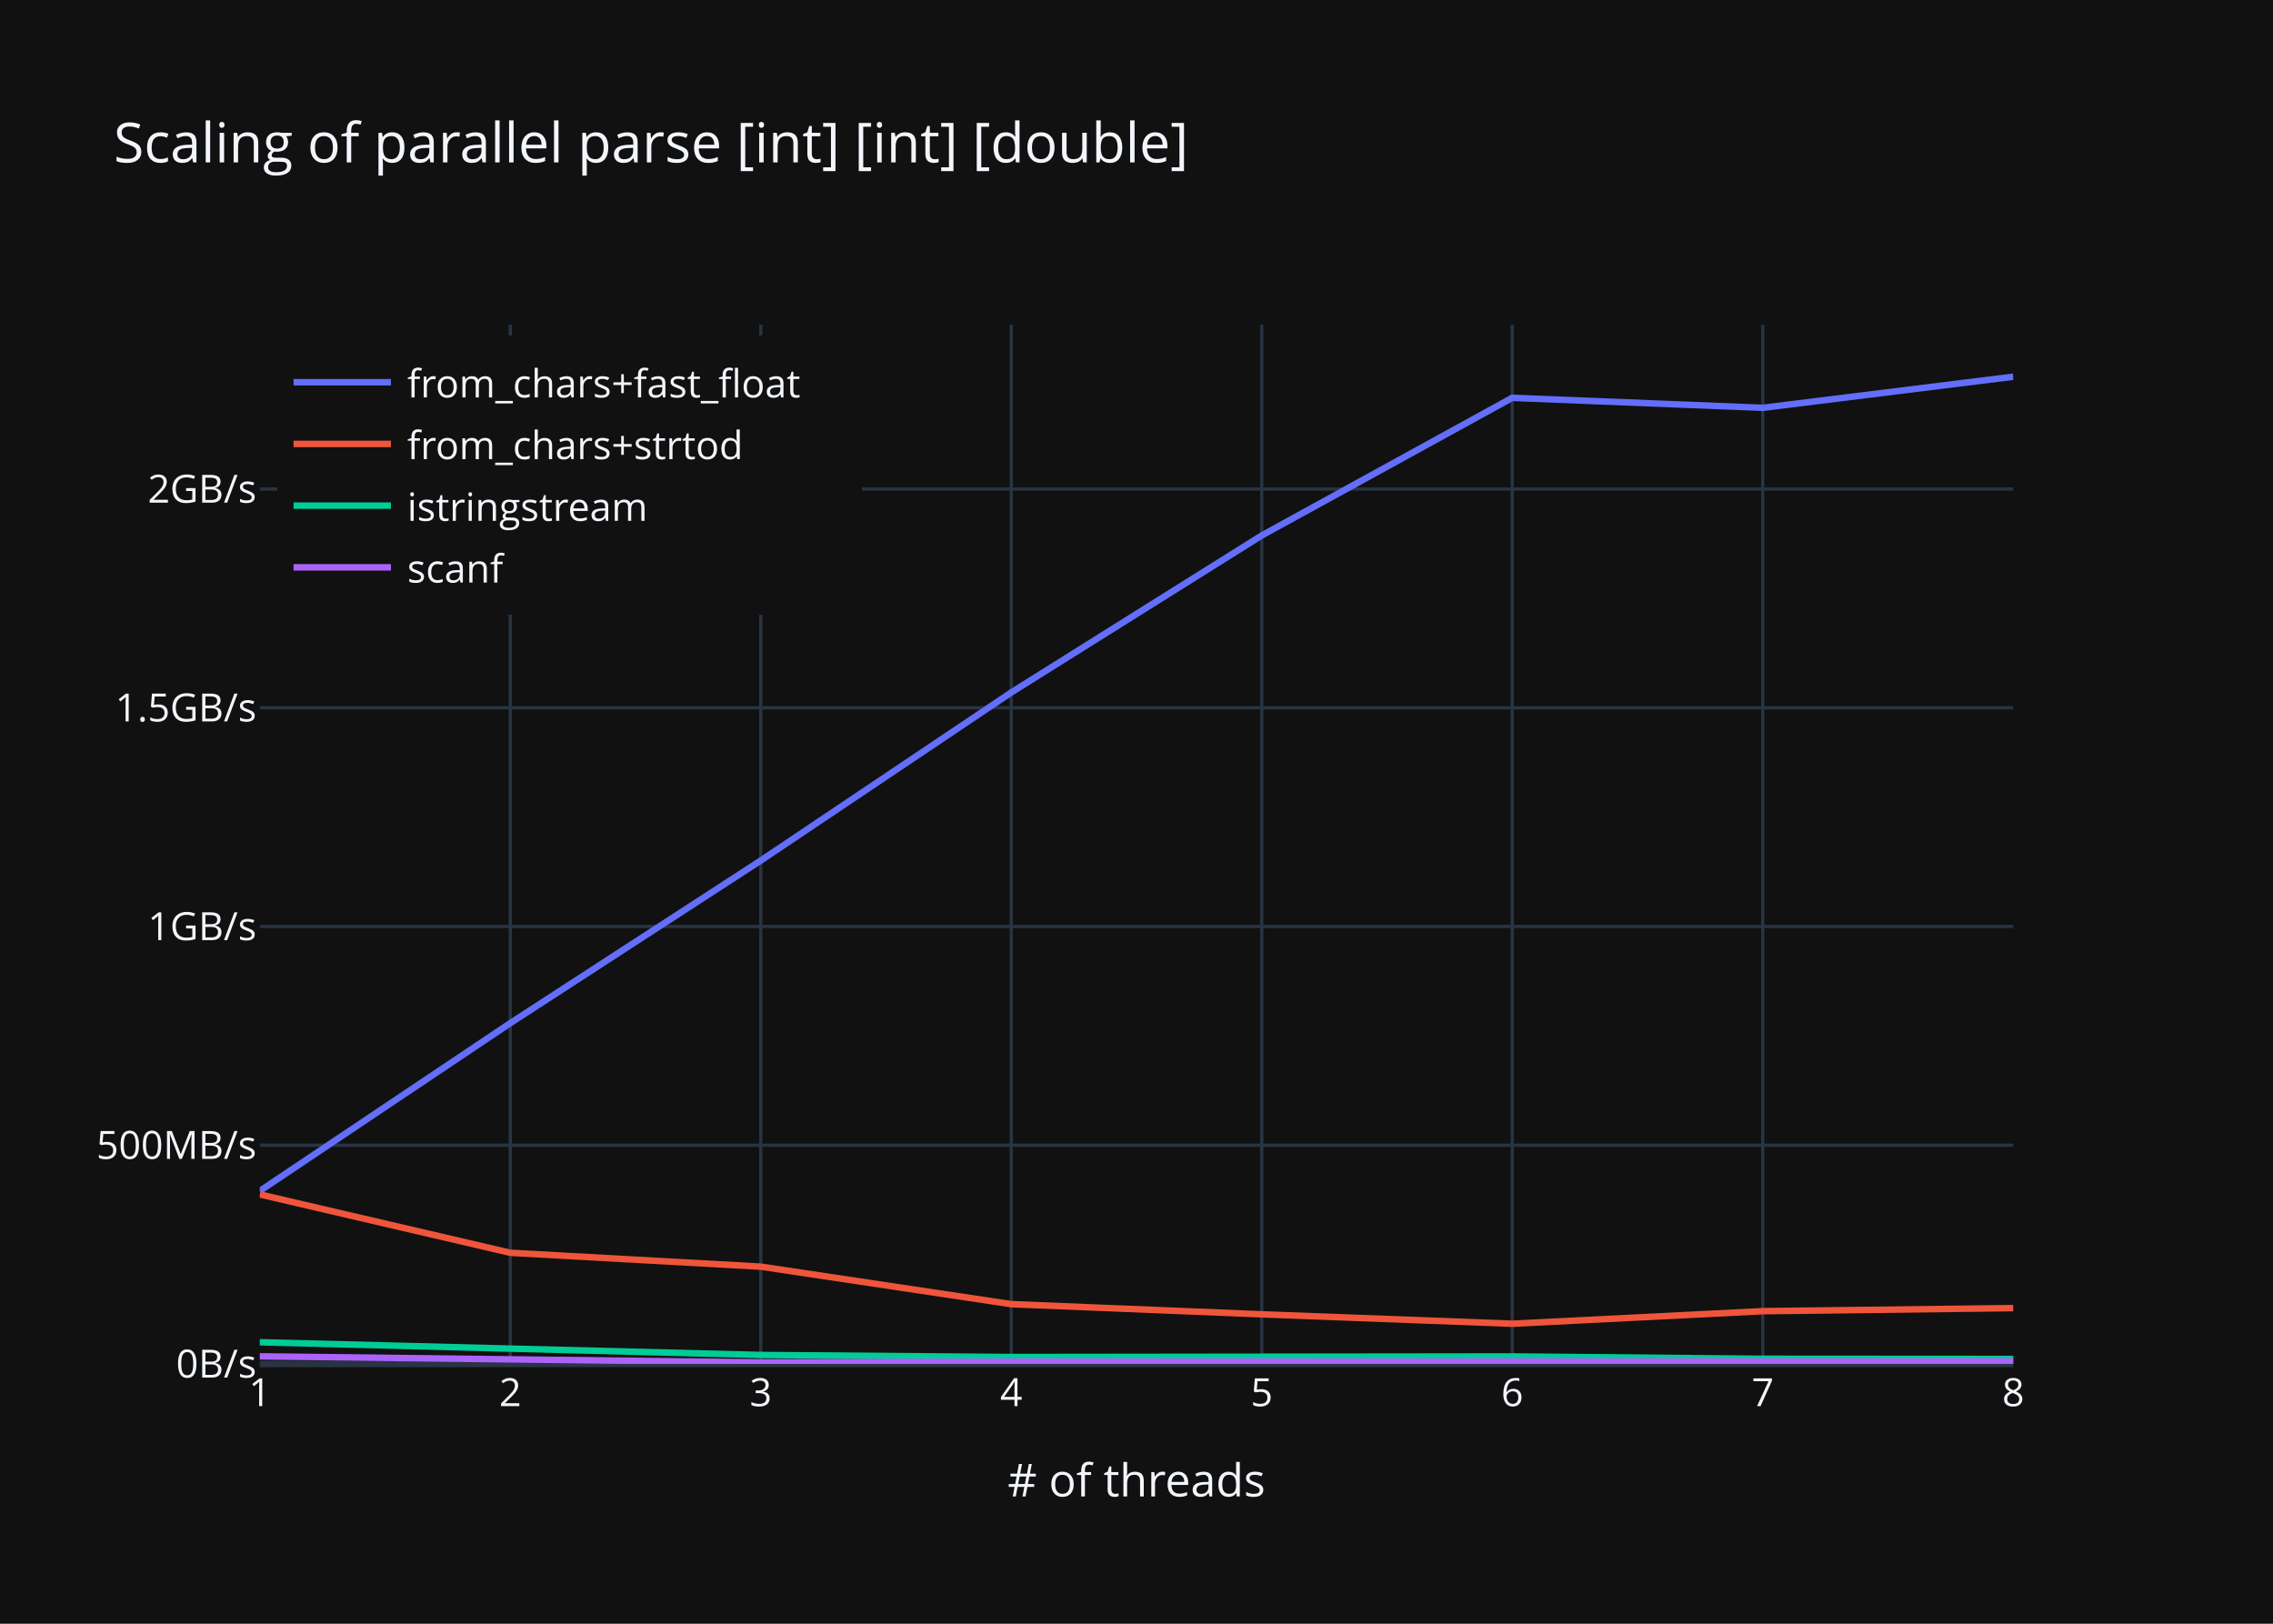
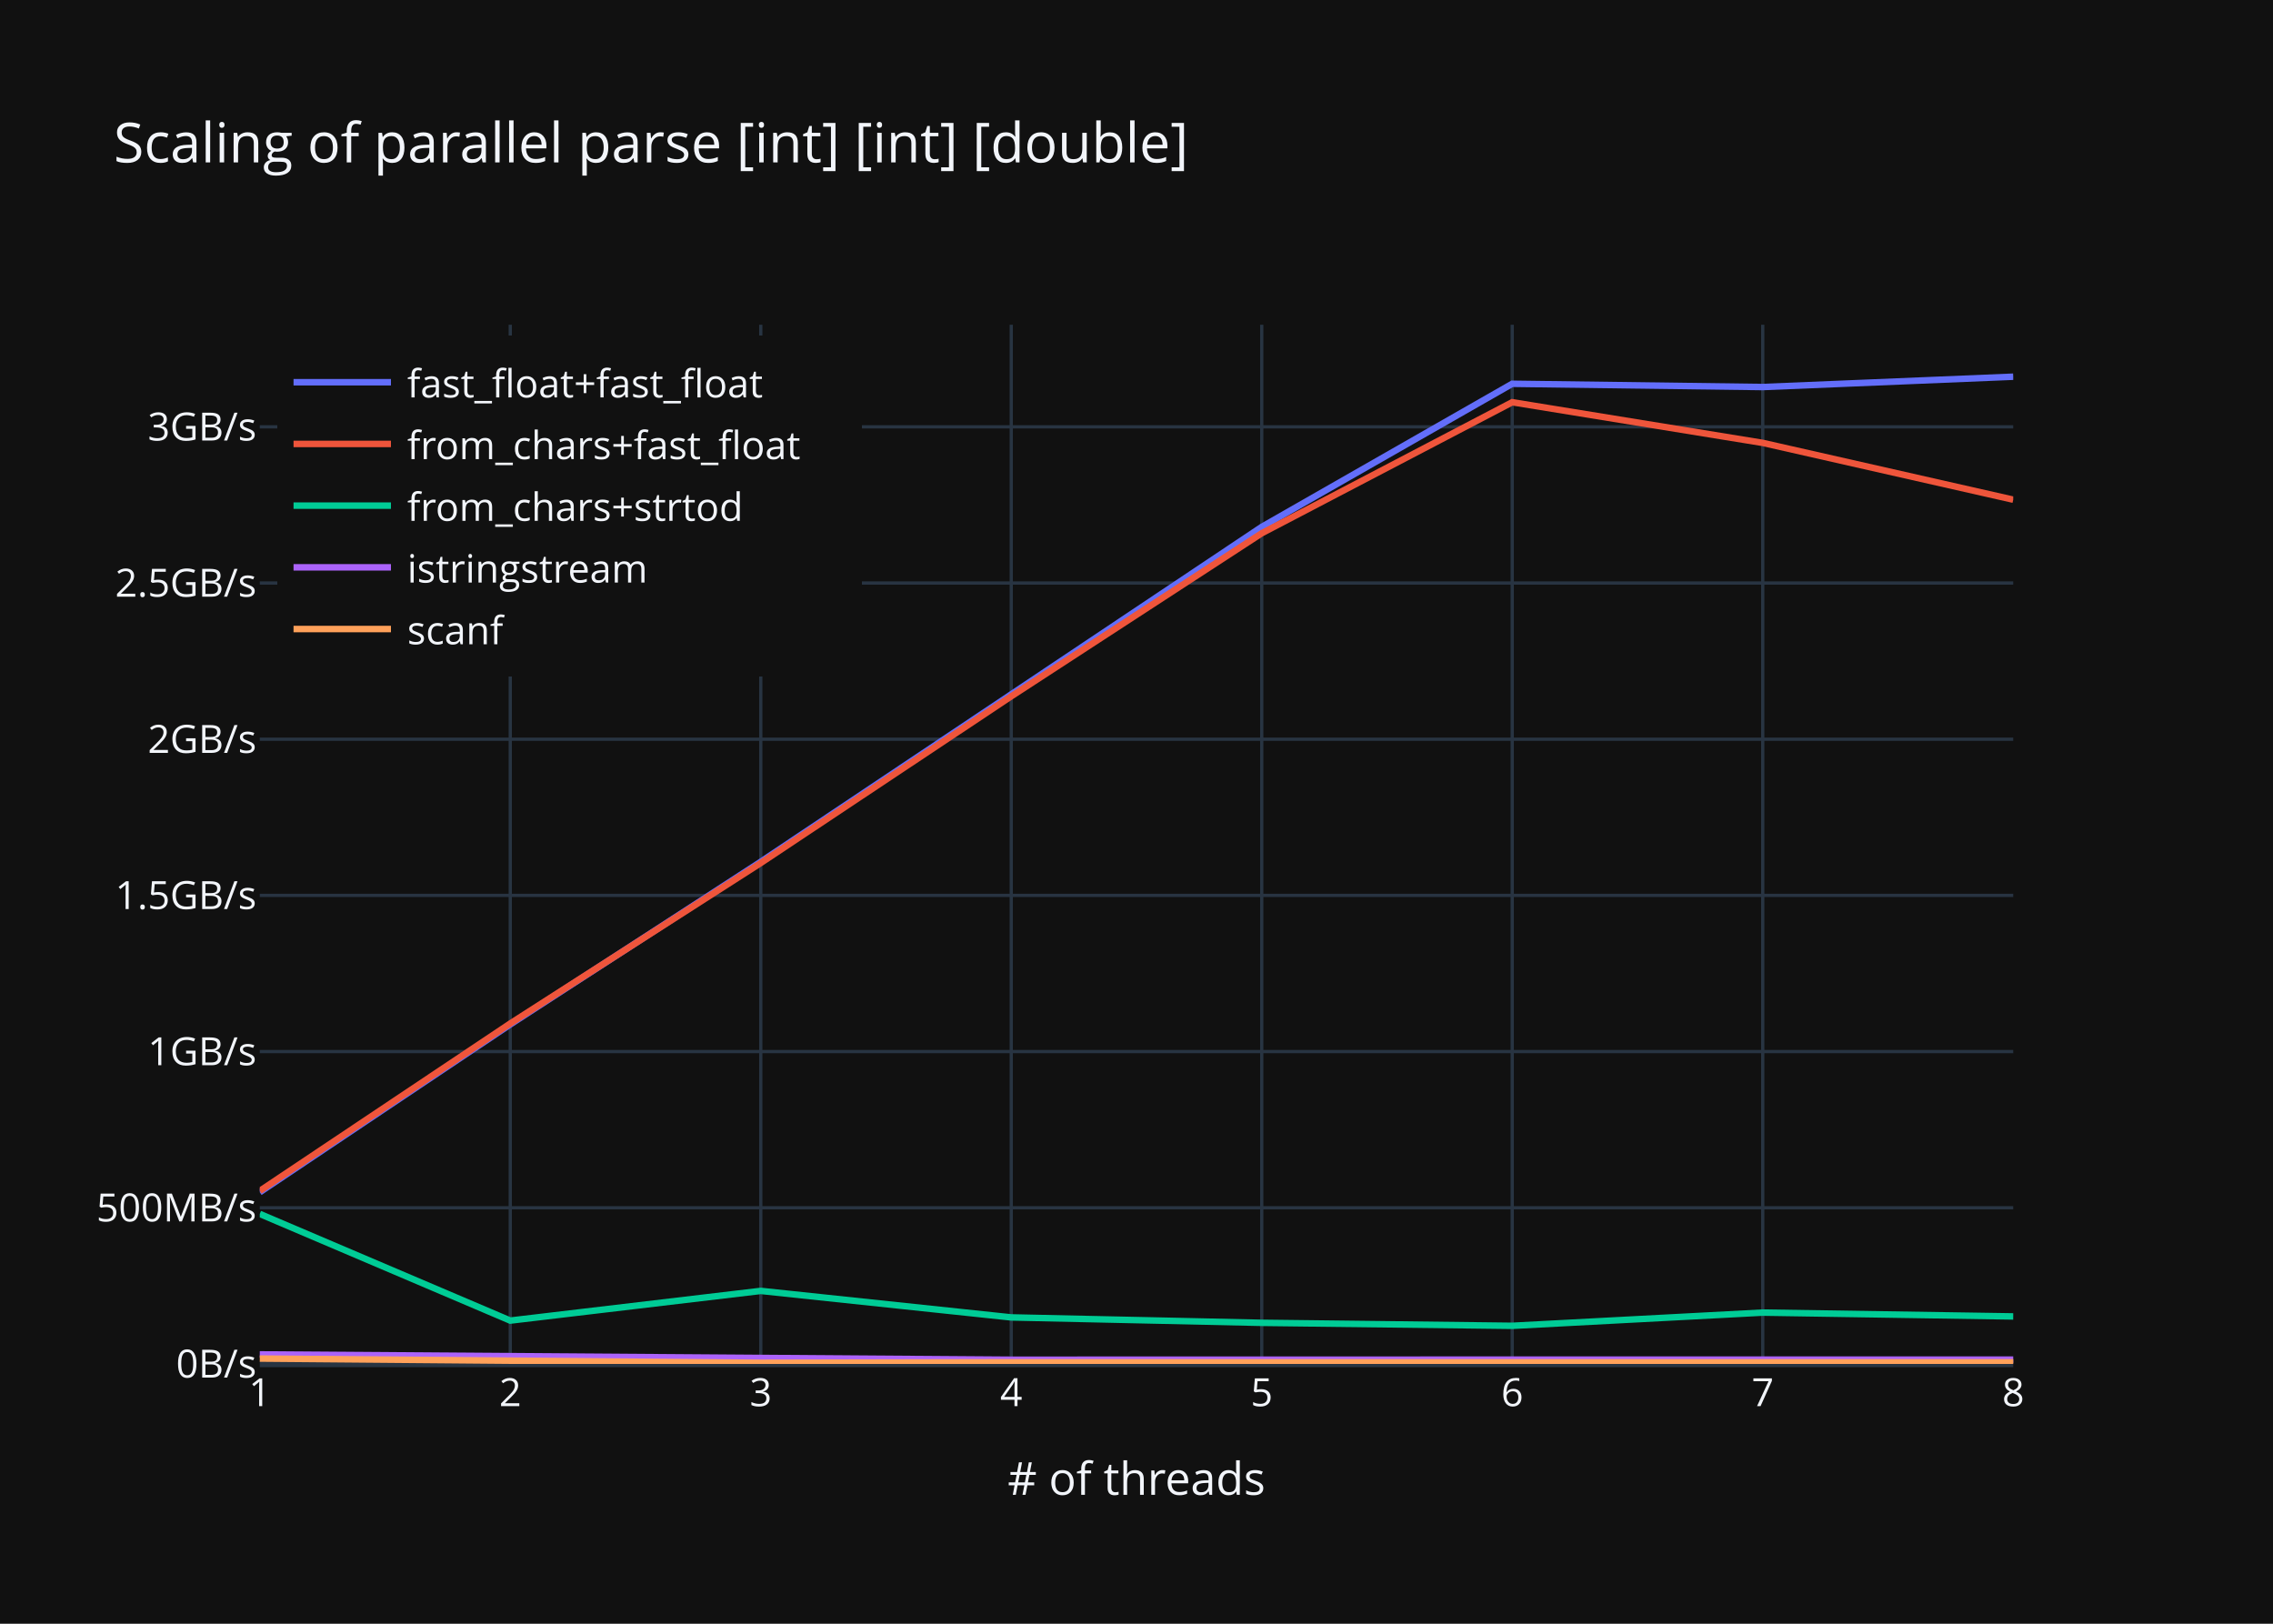
<svg xmlns="http://www.w3.org/2000/svg" class="main-svg" width="700" height="500" style="" viewBox="0 0 700 500">
  <rect x="0" y="0" width="700" height="500" style="fill: rgb(17, 17, 17); fill-opacity: 1;" />
-   <defs id="defs-6fca66">
+   <defs id="defs-aef5f9">
    <g class="clips">
-       <clipPath id="clip6fca66xyplot" class="plotclip">
+       <clipPath id="clipaef5f9xyplot" class="plotclip">
        <rect width="540" height="320" />
      </clipPath>
-       <clipPath class="axesclip" id="clip6fca66x">
+       <clipPath class="axesclip" id="clipaef5f9x">
        <rect x="80" y="0" width="540" height="500" />
      </clipPath>
-       <clipPath class="axesclip" id="clip6fca66y">
+       <clipPath class="axesclip" id="clipaef5f9y">
        <rect x="0" y="100" width="700" height="320" />
      </clipPath>
-       <clipPath class="axesclip" id="clip6fca66xy">
+       <clipPath class="axesclip" id="clipaef5f9xy">
        <rect x="80" y="100" width="540" height="320" />
      </clipPath>
    </g>
    <g class="gradients" />
    <g class="patterns" />
  </defs>
  <g class="bglayer" />
  <g class="layer-below">
    <g class="imagelayer" />
    <g class="shapelayer" />
  </g>
  <g class="cartesianlayer">
    <g class="subplot xy">
      <g class="layer-subplot">
        <g class="shapelayer" />
        <g class="imagelayer" />
      </g>
      <g class="minor-gridlayer">
        <g class="x" />
        <g class="y" />
      </g>
      <g class="gridlayer">
        <g class="x">
          <path class="xgrid crisp" transform="translate(157.14,0)" d="M0,100v320" style="stroke: rgb(40, 52, 66); stroke-opacity: 1; stroke-width: 1px;" />
          <path class="xgrid crisp" transform="translate(234.29,0)" d="M0,100v320" style="stroke: rgb(40, 52, 66); stroke-opacity: 1; stroke-width: 1px;" />
          <path class="xgrid crisp" transform="translate(311.43,0)" d="M0,100v320" style="stroke: rgb(40, 52, 66); stroke-opacity: 1; stroke-width: 1px;" />
          <path class="xgrid crisp" transform="translate(388.57,0)" d="M0,100v320" style="stroke: rgb(40, 52, 66); stroke-opacity: 1; stroke-width: 1px;" />
          <path class="xgrid crisp" transform="translate(465.71,0)" d="M0,100v320" style="stroke: rgb(40, 52, 66); stroke-opacity: 1; stroke-width: 1px;" />
          <path class="xgrid crisp" transform="translate(542.86,0)" d="M0,100v320" style="stroke: rgb(40, 52, 66); stroke-opacity: 1; stroke-width: 1px;" />
        </g>
        <g class="y">
-           <path class="ygrid crisp" transform="translate(0,352.65)" d="M80,0h540" style="stroke: rgb(40, 52, 66); stroke-opacity: 1; stroke-width: 1px;" />
-           <path class="ygrid crisp" transform="translate(0,285.29)" d="M80,0h540" style="stroke: rgb(40, 52, 66); stroke-opacity: 1; stroke-width: 1px;" />
-           <path class="ygrid crisp" transform="translate(0,217.94)" d="M80,0h540" style="stroke: rgb(40, 52, 66); stroke-opacity: 1; stroke-width: 1px;" />
-           <path class="ygrid crisp" transform="translate(0,150.59)" d="M80,0h540" style="stroke: rgb(40, 52, 66); stroke-opacity: 1; stroke-width: 1px;" />
+           <path class="ygrid crisp" transform="translate(0,371.91)" d="M80,0h540" style="stroke: rgb(40, 52, 66); stroke-opacity: 1; stroke-width: 1px;" />
+           <path class="ygrid crisp" transform="translate(0,323.81)" d="M80,0h540" style="stroke: rgb(40, 52, 66); stroke-opacity: 1; stroke-width: 1px;" />
+           <path class="ygrid crisp" transform="translate(0,275.72)" d="M80,0h540" style="stroke: rgb(40, 52, 66); stroke-opacity: 1; stroke-width: 1px;" />
+           <path class="ygrid crisp" transform="translate(0,227.63)" d="M80,0h540" style="stroke: rgb(40, 52, 66); stroke-opacity: 1; stroke-width: 1px;" />
+           <path class="ygrid crisp" transform="translate(0,179.53)" d="M80,0h540" style="stroke: rgb(40, 52, 66); stroke-opacity: 1; stroke-width: 1px;" />
+           <path class="ygrid crisp" transform="translate(0,131.44)" d="M80,0h540" style="stroke: rgb(40, 52, 66); stroke-opacity: 1; stroke-width: 1px;" />
        </g>
      </g>
      <g class="zerolinelayer">
        <path class="yzl zl crisp" transform="translate(0,420)" d="M80,0h540" style="stroke: rgb(40, 52, 66); stroke-opacity: 1; stroke-width: 2px;" />
      </g>
      <path class="xlines-below" />
      <path class="ylines-below" />
      <g class="overlines-below" />
      <g class="xaxislayer-below" />
      <g class="yaxislayer-below" />
      <g class="overaxes-below" />
-       <g class="plot" transform="translate(80,100)" clip-path="url(#clip6fca66xyplot)">
+       <g class="plot" transform="translate(80,100)" clip-path="url(#clipaef5f9xyplot)">
        <g class="scatterlayer mlayer">
-           <g class="trace scatter trace44213a" style="stroke-miterlimit: 2; opacity: 1;">
-             <g class="fills" />
-             <g class="errorbars" />
-             <g class="lines">
-               <path class="js-line" d="M0,266.74L77.14,215.06L154.29,164.99L231.43,113.23L308.57,64.89L385.71,22.5L462.86,25.58L540,16" style="vector-effect: non-scaling-stroke; fill: none; stroke: rgb(99, 110, 250); stroke-opacity: 1; stroke-width: 2px; opacity: 1;" />
-             </g>
-             <g class="points" />
-             <g class="text" />
-           </g>
-           <g class="trace scatter tracedc55d6" style="stroke-miterlimit: 2; opacity: 1;">
-             <g class="fills" />
-             <g class="errorbars" />
-             <g class="lines">
-               <path class="js-line" d="M0,267.8L77.14,285.77L154.29,290.04L231.43,301.59L308.57,304.72L385.71,307.62L462.86,303.75L540,302.81" style="vector-effect: non-scaling-stroke; fill: none; stroke: rgb(239, 85, 59); stroke-opacity: 1; stroke-width: 2px; opacity: 1;" />
-             </g>
-             <g class="points" />
-             <g class="text" />
-           </g>
-           <g class="trace scatter trace562ffa" style="stroke-miterlimit: 2; opacity: 1;">
-             <g class="fills" />
-             <g class="errorbars" />
-             <g class="lines">
-               <path class="js-line" d="M0,313.32L154.29,317.24L231.43,317.87L385.71,317.69L462.86,318.41L540,318.46" style="vector-effect: non-scaling-stroke; fill: none; stroke: rgb(0, 204, 150); stroke-opacity: 1; stroke-width: 2px; opacity: 1;" />
-             </g>
-             <g class="points" />
-             <g class="text" />
-           </g>
-           <g class="trace scatter trace77c4b2" style="stroke-miterlimit: 2; opacity: 1;">
-             <g class="fills" />
-             <g class="errorbars" />
-             <g class="lines">
-               <path class="js-line" d="M0,317.66L154.29,319.51L231.43,319.29L540,319.21" style="vector-effect: non-scaling-stroke; fill: none; stroke: rgb(171, 99, 250); stroke-opacity: 1; stroke-width: 2px; opacity: 1;" />
+           <g class="trace scatter trace0cf164" style="stroke-miterlimit: 2; opacity: 1;">
+             <g class="fills" />
+             <g class="errorbars" />
+             <g class="lines">
+               <path class="js-line" d="M0,267.13L77.14,215.46L154.29,165.36L308.57,62.25L385.71,18.18L462.86,19.18L540,16" style="vector-effect: non-scaling-stroke; fill: none; stroke: rgb(99, 110, 250); stroke-opacity: 1; stroke-width: 2px; opacity: 1;" />
+             </g>
+             <g class="points" />
+             <g class="text" />
+           </g>
+           <g class="trace scatter trace479a6f" style="stroke-miterlimit: 2; opacity: 1;">
+             <g class="fills" />
+             <g class="errorbars" />
+             <g class="lines">
+               <path class="js-line" d="M0,266.72L77.14,215.17L154.29,165.74L231.43,114.41L308.57,64.2L385.71,23.86L462.86,36.38L540,53.87" style="vector-effect: non-scaling-stroke; fill: none; stroke: rgb(239, 85, 59); stroke-opacity: 1; stroke-width: 2px; opacity: 1;" />
+             </g>
+             <g class="points" />
+             <g class="text" />
+           </g>
+           <g class="trace scatter traced6688d" style="stroke-miterlimit: 2; opacity: 1;">
+             <g class="fills" />
+             <g class="errorbars" />
+             <g class="lines">
+               <path class="js-line" d="M0,273.8L77.14,306.65L154.29,297.51L231.43,305.67L308.57,307.34L385.71,308.26L462.86,304.19L540,305.37" style="vector-effect: non-scaling-stroke; fill: none; stroke: rgb(0, 204, 150); stroke-opacity: 1; stroke-width: 2px; opacity: 1;" />
+             </g>
+             <g class="points" />
+             <g class="text" />
+           </g>
+           <g class="trace scatter traced7f48c" style="stroke-miterlimit: 2; opacity: 1;">
+             <g class="fills" />
+             <g class="errorbars" />
+             <g class="lines">
+               <path class="js-line" d="M0,317.06L231.43,318.7L308.57,318.68L540,318.66" style="vector-effect: non-scaling-stroke; fill: none; stroke: rgb(171, 99, 250); stroke-opacity: 1; stroke-width: 2px; opacity: 1;" />
+             </g>
+             <g class="points" />
+             <g class="text" />
+           </g>
+           <g class="trace scatter trace21fd0a" style="stroke-miterlimit: 2; opacity: 1;">
+             <g class="fills" />
+             <g class="errorbars" />
+             <g class="lines">
+               <path class="js-line" d="M0,318.34L154.29,319.65L231.43,319.48L540,319.48" style="vector-effect: non-scaling-stroke; fill: none; stroke: rgb(255, 161, 90); stroke-opacity: 1; stroke-width: 2px; opacity: 1;" />
            </g>
            <g class="points" />
            <g class="text" />
          </g>
        </g>
      </g>
      <g class="overplot" />
      <path class="xlines-above crisp" d="M0,0" style="fill: none;" />
      <path class="ylines-above crisp" d="M0,0" style="fill: none;" />
      <g class="overlines-above" />
      <g class="xaxislayer-above">
        <g class="xtick">
          <text text-anchor="middle" x="0" y="433" transform="translate(80,0)" style="font-family: 'Open Sans', verdana, arial, sans-serif; font-size: 12px; fill: rgb(242, 245, 250); fill-opacity: 1; white-space: pre; opacity: 1;">1</text>
        </g>
        <g class="xtick">
          <text text-anchor="middle" x="0" y="433" style="font-family: 'Open Sans', verdana, arial, sans-serif; font-size: 12px; fill: rgb(242, 245, 250); fill-opacity: 1; white-space: pre; opacity: 1;" transform="translate(157.14,0)">2</text>
        </g>
        <g class="xtick">
          <text text-anchor="middle" x="0" y="433" style="font-family: 'Open Sans', verdana, arial, sans-serif; font-size: 12px; fill: rgb(242, 245, 250); fill-opacity: 1; white-space: pre; opacity: 1;" transform="translate(234.29,0)">3</text>
        </g>
        <g class="xtick">
          <text text-anchor="middle" x="0" y="433" style="font-family: 'Open Sans', verdana, arial, sans-serif; font-size: 12px; fill: rgb(242, 245, 250); fill-opacity: 1; white-space: pre; opacity: 1;" transform="translate(311.43,0)">4</text>
        </g>
        <g class="xtick">
          <text text-anchor="middle" x="0" y="433" style="font-family: 'Open Sans', verdana, arial, sans-serif; font-size: 12px; fill: rgb(242, 245, 250); fill-opacity: 1; white-space: pre; opacity: 1;" transform="translate(388.57,0)">5</text>
        </g>
        <g class="xtick">
          <text text-anchor="middle" x="0" y="433" style="font-family: 'Open Sans', verdana, arial, sans-serif; font-size: 12px; fill: rgb(242, 245, 250); fill-opacity: 1; white-space: pre; opacity: 1;" transform="translate(465.71,0)">6</text>
        </g>
        <g class="xtick">
          <text text-anchor="middle" x="0" y="433" style="font-family: 'Open Sans', verdana, arial, sans-serif; font-size: 12px; fill: rgb(242, 245, 250); fill-opacity: 1; white-space: pre; opacity: 1;" transform="translate(542.86,0)">7</text>
        </g>
        <g class="xtick">
          <text text-anchor="middle" x="0" y="433" style="font-family: 'Open Sans', verdana, arial, sans-serif; font-size: 12px; fill: rgb(242, 245, 250); fill-opacity: 1; white-space: pre; opacity: 1;" transform="translate(620,0)">8</text>
        </g>
      </g>
      <g class="yaxislayer-above">
        <g class="ytick">
          <text text-anchor="end" x="79" y="4.2" transform="translate(0,420)" style="font-family: 'Open Sans', verdana, arial, sans-serif; font-size: 12px; fill: rgb(242, 245, 250); fill-opacity: 1; white-space: pre; opacity: 1;">0B/s</text>
        </g>
        <g class="ytick">
-           <text text-anchor="end" x="79" y="4.2" style="font-family: 'Open Sans', verdana, arial, sans-serif; font-size: 12px; fill: rgb(242, 245, 250); fill-opacity: 1; white-space: pre; opacity: 1;" transform="translate(0,352.65)">500MB/s</text>
-         </g>
-         <g class="ytick">
-           <text text-anchor="end" x="79" y="4.2" style="font-family: 'Open Sans', verdana, arial, sans-serif; font-size: 12px; fill: rgb(242, 245, 250); fill-opacity: 1; white-space: pre; opacity: 1;" transform="translate(0,285.29)">1GB/s</text>
-         </g>
-         <g class="ytick">
-           <text text-anchor="end" x="79" y="4.2" style="font-family: 'Open Sans', verdana, arial, sans-serif; font-size: 12px; fill: rgb(242, 245, 250); fill-opacity: 1; white-space: pre; opacity: 1;" transform="translate(0,217.94)">1.5GB/s</text>
-         </g>
-         <g class="ytick">
-           <text text-anchor="end" x="79" y="4.2" style="font-family: 'Open Sans', verdana, arial, sans-serif; font-size: 12px; fill: rgb(242, 245, 250); fill-opacity: 1; white-space: pre; opacity: 1;" transform="translate(0,150.59)">2GB/s</text>
+           <text text-anchor="end" x="79" y="4.2" style="font-family: 'Open Sans', verdana, arial, sans-serif; font-size: 12px; fill: rgb(242, 245, 250); fill-opacity: 1; white-space: pre; opacity: 1;" transform="translate(0,371.91)">500MB/s</text>
+         </g>
+         <g class="ytick">
+           <text text-anchor="end" x="79" y="4.2" style="font-family: 'Open Sans', verdana, arial, sans-serif; font-size: 12px; fill: rgb(242, 245, 250); fill-opacity: 1; white-space: pre; opacity: 1;" transform="translate(0,323.81)">1GB/s</text>
+         </g>
+         <g class="ytick">
+           <text text-anchor="end" x="79" y="4.2" style="font-family: 'Open Sans', verdana, arial, sans-serif; font-size: 12px; fill: rgb(242, 245, 250); fill-opacity: 1; white-space: pre; opacity: 1;" transform="translate(0,275.72)">1.5GB/s</text>
+         </g>
+         <g class="ytick">
+           <text text-anchor="end" x="79" y="4.2" style="font-family: 'Open Sans', verdana, arial, sans-serif; font-size: 12px; fill: rgb(242, 245, 250); fill-opacity: 1; white-space: pre; opacity: 1;" transform="translate(0,227.63)">2GB/s</text>
+         </g>
+         <g class="ytick">
+           <text text-anchor="end" x="79" y="4.2" style="font-family: 'Open Sans', verdana, arial, sans-serif; font-size: 12px; fill: rgb(242, 245, 250); fill-opacity: 1; white-space: pre; opacity: 1;" transform="translate(0,179.53)">2.5GB/s</text>
+         </g>
+         <g class="ytick">
+           <text text-anchor="end" x="79" y="4.2" style="font-family: 'Open Sans', verdana, arial, sans-serif; font-size: 12px; fill: rgb(242, 245, 250); fill-opacity: 1; white-space: pre; opacity: 1;" transform="translate(0,131.44)">3GB/s</text>
        </g>
      </g>
      <g class="overaxes-above" />
    </g>
  </g>
  <g class="polarlayer" />
  <g class="smithlayer" />
  <g class="ternarylayer" />
  <g class="geolayer" />
  <g class="funnelarealayer" />
  <g class="pielayer" />
  <g class="iciclelayer" />
  <g class="treemaplayer" />
  <g class="sunburstlayer" />
  <g class="glimages" />
-   <defs id="topdefs-6fca66">
+   <defs id="topdefs-aef5f9">
    <g class="clips" />
-     <clipPath id="legend6fca66">
-       <rect width="180" height="86" x="0" y="0" />
+     <clipPath id="legendaef5f9">
+       <rect width="180" height="105" x="0" y="0" />
    </clipPath>
  </defs>
  <g class="layer-above">
    <g class="imagelayer" />
    <g class="shapelayer" />
  </g>
  <g class="infolayer">
    <g class="legend" pointer-events="all" transform="translate(85.4,103.2)">
-       <rect class="bg" shape-rendering="crispEdges" width="180" height="86" x="0" y="0" style="stroke: rgb(68, 68, 68); stroke-opacity: 1; fill: rgb(17, 17, 17); fill-opacity: 1; stroke-width: 0px;" />
-       <g class="scrollbox" transform="" clip-path="url(#legend6fca66)">
+       <rect class="bg" shape-rendering="crispEdges" width="180" height="105" x="0" y="0" style="stroke: rgb(68, 68, 68); stroke-opacity: 1; fill: rgb(17, 17, 17); fill-opacity: 1; stroke-width: 0px;" />
+       <g class="scrollbox" transform="" clip-path="url(#legendaef5f9)">
        <g class="groups" transform="">
          <g class="traces" transform="translate(0,14.5)" style="opacity: 1;">
+             <text class="legendtext" text-anchor="start" x="40" y="4.68" style="font-family: 'Open Sans', verdana, arial, sans-serif; font-size: 12px; fill: rgb(242, 245, 250); fill-opacity: 1; white-space: pre;">fast_float+fast_float</text>
+             <g class="layers" style="opacity: 1;">
+               <g class="legendfill" />
+               <g class="legendlines">
+                 <path class="js-line" d="M5,0h30" style="fill: none; stroke: rgb(99, 110, 250); stroke-opacity: 1; stroke-width: 2px;" />
+               </g>
+               <g class="legendsymbols">
+                 <g class="legendpoints" />
+               </g>
+             </g>
+             <rect class="legendtoggle" x="0" y="-9.5" width="174.938" height="19" style="fill: rgb(0, 0, 0); fill-opacity: 0;" />
+           </g>
+         </g>
+         <g class="groups" transform="">
+           <g class="traces" transform="translate(0,33.5)" style="opacity: 1;">
            <text class="legendtext" text-anchor="start" x="40" y="4.68" style="font-family: 'Open Sans', verdana, arial, sans-serif; font-size: 12px; fill: rgb(242, 245, 250); fill-opacity: 1; white-space: pre;">from_chars+fast_float</text>
            <g class="layers" style="opacity: 1;">
              <g class="legendfill" />
              <g class="legendlines">
-                 <path class="js-line" d="M5,0h30" style="fill: none; stroke: rgb(99, 110, 250); stroke-opacity: 1; stroke-width: 2px;" />
-               </g>
-               <g class="legendsymbols">
-                 <g class="legendpoints" />
-               </g>
-             </g>
-             <rect class="legendtoggle" x="0" y="-9.5" width="174.938" height="19" style="fill: rgb(0, 0, 0); fill-opacity: 0;" />
-           </g>
-         </g>
-         <g class="groups" transform="">
-           <g class="traces" transform="translate(0,33.5)" style="opacity: 1;">
+                 <path class="js-line" d="M5,0h30" style="fill: none; stroke: rgb(239, 85, 59); stroke-opacity: 1; stroke-width: 2px;" />
+               </g>
+               <g class="legendsymbols">
+                 <g class="legendpoints" />
+               </g>
+             </g>
+             <rect class="legendtoggle" x="0" y="-9.5" width="174.938" height="19" style="fill: rgb(0, 0, 0); fill-opacity: 0;" />
+           </g>
+         </g>
+         <g class="groups" transform="">
+           <g class="traces" transform="translate(0,52.5)" style="opacity: 1;">
            <text class="legendtext" text-anchor="start" x="40" y="4.68" style="font-family: 'Open Sans', verdana, arial, sans-serif; font-size: 12px; fill: rgb(242, 245, 250); fill-opacity: 1; white-space: pre;">from_chars+strtod</text>
            <g class="layers" style="opacity: 1;">
              <g class="legendfill" />
              <g class="legendlines">
-                 <path class="js-line" d="M5,0h30" style="fill: none; stroke: rgb(239, 85, 59); stroke-opacity: 1; stroke-width: 2px;" />
-               </g>
-               <g class="legendsymbols">
-                 <g class="legendpoints" />
-               </g>
-             </g>
-             <rect class="legendtoggle" x="0" y="-9.5" width="174.938" height="19" style="fill: rgb(0, 0, 0); fill-opacity: 0;" />
-           </g>
-         </g>
-         <g class="groups" transform="">
-           <g class="traces" transform="translate(0,52.5)" style="opacity: 1;">
+                 <path class="js-line" d="M5,0h30" style="fill: none; stroke: rgb(0, 204, 150); stroke-opacity: 1; stroke-width: 2px;" />
+               </g>
+               <g class="legendsymbols">
+                 <g class="legendpoints" />
+               </g>
+             </g>
+             <rect class="legendtoggle" x="0" y="-9.5" width="174.938" height="19" style="fill: rgb(0, 0, 0); fill-opacity: 0;" />
+           </g>
+         </g>
+         <g class="groups" transform="">
+           <g class="traces" transform="translate(0,71.5)" style="opacity: 1;">
            <text class="legendtext" text-anchor="start" x="40" y="4.68" style="font-family: 'Open Sans', verdana, arial, sans-serif; font-size: 12px; fill: rgb(242, 245, 250); fill-opacity: 1; white-space: pre;">istringstream</text>
            <g class="layers" style="opacity: 1;">
              <g class="legendfill" />
              <g class="legendlines">
-                 <path class="js-line" d="M5,0h30" style="fill: none; stroke: rgb(0, 204, 150); stroke-opacity: 1; stroke-width: 2px;" />
-               </g>
-               <g class="legendsymbols">
-                 <g class="legendpoints" />
-               </g>
-             </g>
-             <rect class="legendtoggle" x="0" y="-9.5" width="174.938" height="19" style="fill: rgb(0, 0, 0); fill-opacity: 0;" />
-           </g>
-         </g>
-         <g class="groups" transform="">
-           <g class="traces" transform="translate(0,71.5)" style="opacity: 1;">
+                 <path class="js-line" d="M5,0h30" style="fill: none; stroke: rgb(171, 99, 250); stroke-opacity: 1; stroke-width: 2px;" />
+               </g>
+               <g class="legendsymbols">
+                 <g class="legendpoints" />
+               </g>
+             </g>
+             <rect class="legendtoggle" x="0" y="-9.5" width="174.938" height="19" style="fill: rgb(0, 0, 0); fill-opacity: 0;" />
+           </g>
+         </g>
+         <g class="groups" transform="">
+           <g class="traces" transform="translate(0,90.5)" style="opacity: 1;">
            <text class="legendtext" text-anchor="start" x="40" y="4.68" style="font-family: 'Open Sans', verdana, arial, sans-serif; font-size: 12px; fill: rgb(242, 245, 250); fill-opacity: 1; white-space: pre;">scanf</text>
            <g class="layers" style="opacity: 1;">
              <g class="legendfill" />
              <g class="legendlines">
-                 <path class="js-line" d="M5,0h30" style="fill: none; stroke: rgb(171, 99, 250); stroke-opacity: 1; stroke-width: 2px;" />
+                 <path class="js-line" d="M5,0h30" style="fill: none; stroke: rgb(255, 161, 90); stroke-opacity: 1; stroke-width: 2px;" />
              </g>
              <g class="legendsymbols">
                <g class="legendpoints" />
              </g>
            </g>
            <rect class="legendtoggle" x="0" y="-9.5" width="174.938" height="19" style="fill: rgb(0, 0, 0); fill-opacity: 0;" />
          </g>
        </g>
      </g>
      <rect class="scrollbar" rx="20" ry="3" width="0" height="0" x="0" y="0" style="fill: rgb(128, 139, 164); fill-opacity: 1;" />
    </g>
    <g class="g-gtitle">
      <text class="gtitle" x="35" y="50" text-anchor="start" dy="0em" style="font-family: 'Open Sans', verdana, arial, sans-serif; font-size: 17px; fill: rgb(242, 245, 250); opacity: 1; font-weight: normal; white-space: pre;">Scaling of parallel parse [int] [int] [double]</text>
    </g>
    <g class="g-xtitle">
-       <text class="xtitle" x="350" y="460.8" text-anchor="middle" style="font-family: 'Open Sans', verdana, arial, sans-serif; font-size: 14px; fill: rgb(242, 245, 250); opacity: 1; font-weight: normal; white-space: pre;"># of threads</text>
+       <text class="xtitle" x="350" y="460.3" text-anchor="middle" style="font-family: 'Open Sans', verdana, arial, sans-serif; font-size: 14px; fill: rgb(242, 245, 250); opacity: 1; font-weight: normal; white-space: pre;"># of threads</text>
    </g>
    <g class="g-ytitle" />
  </g>
</svg>
